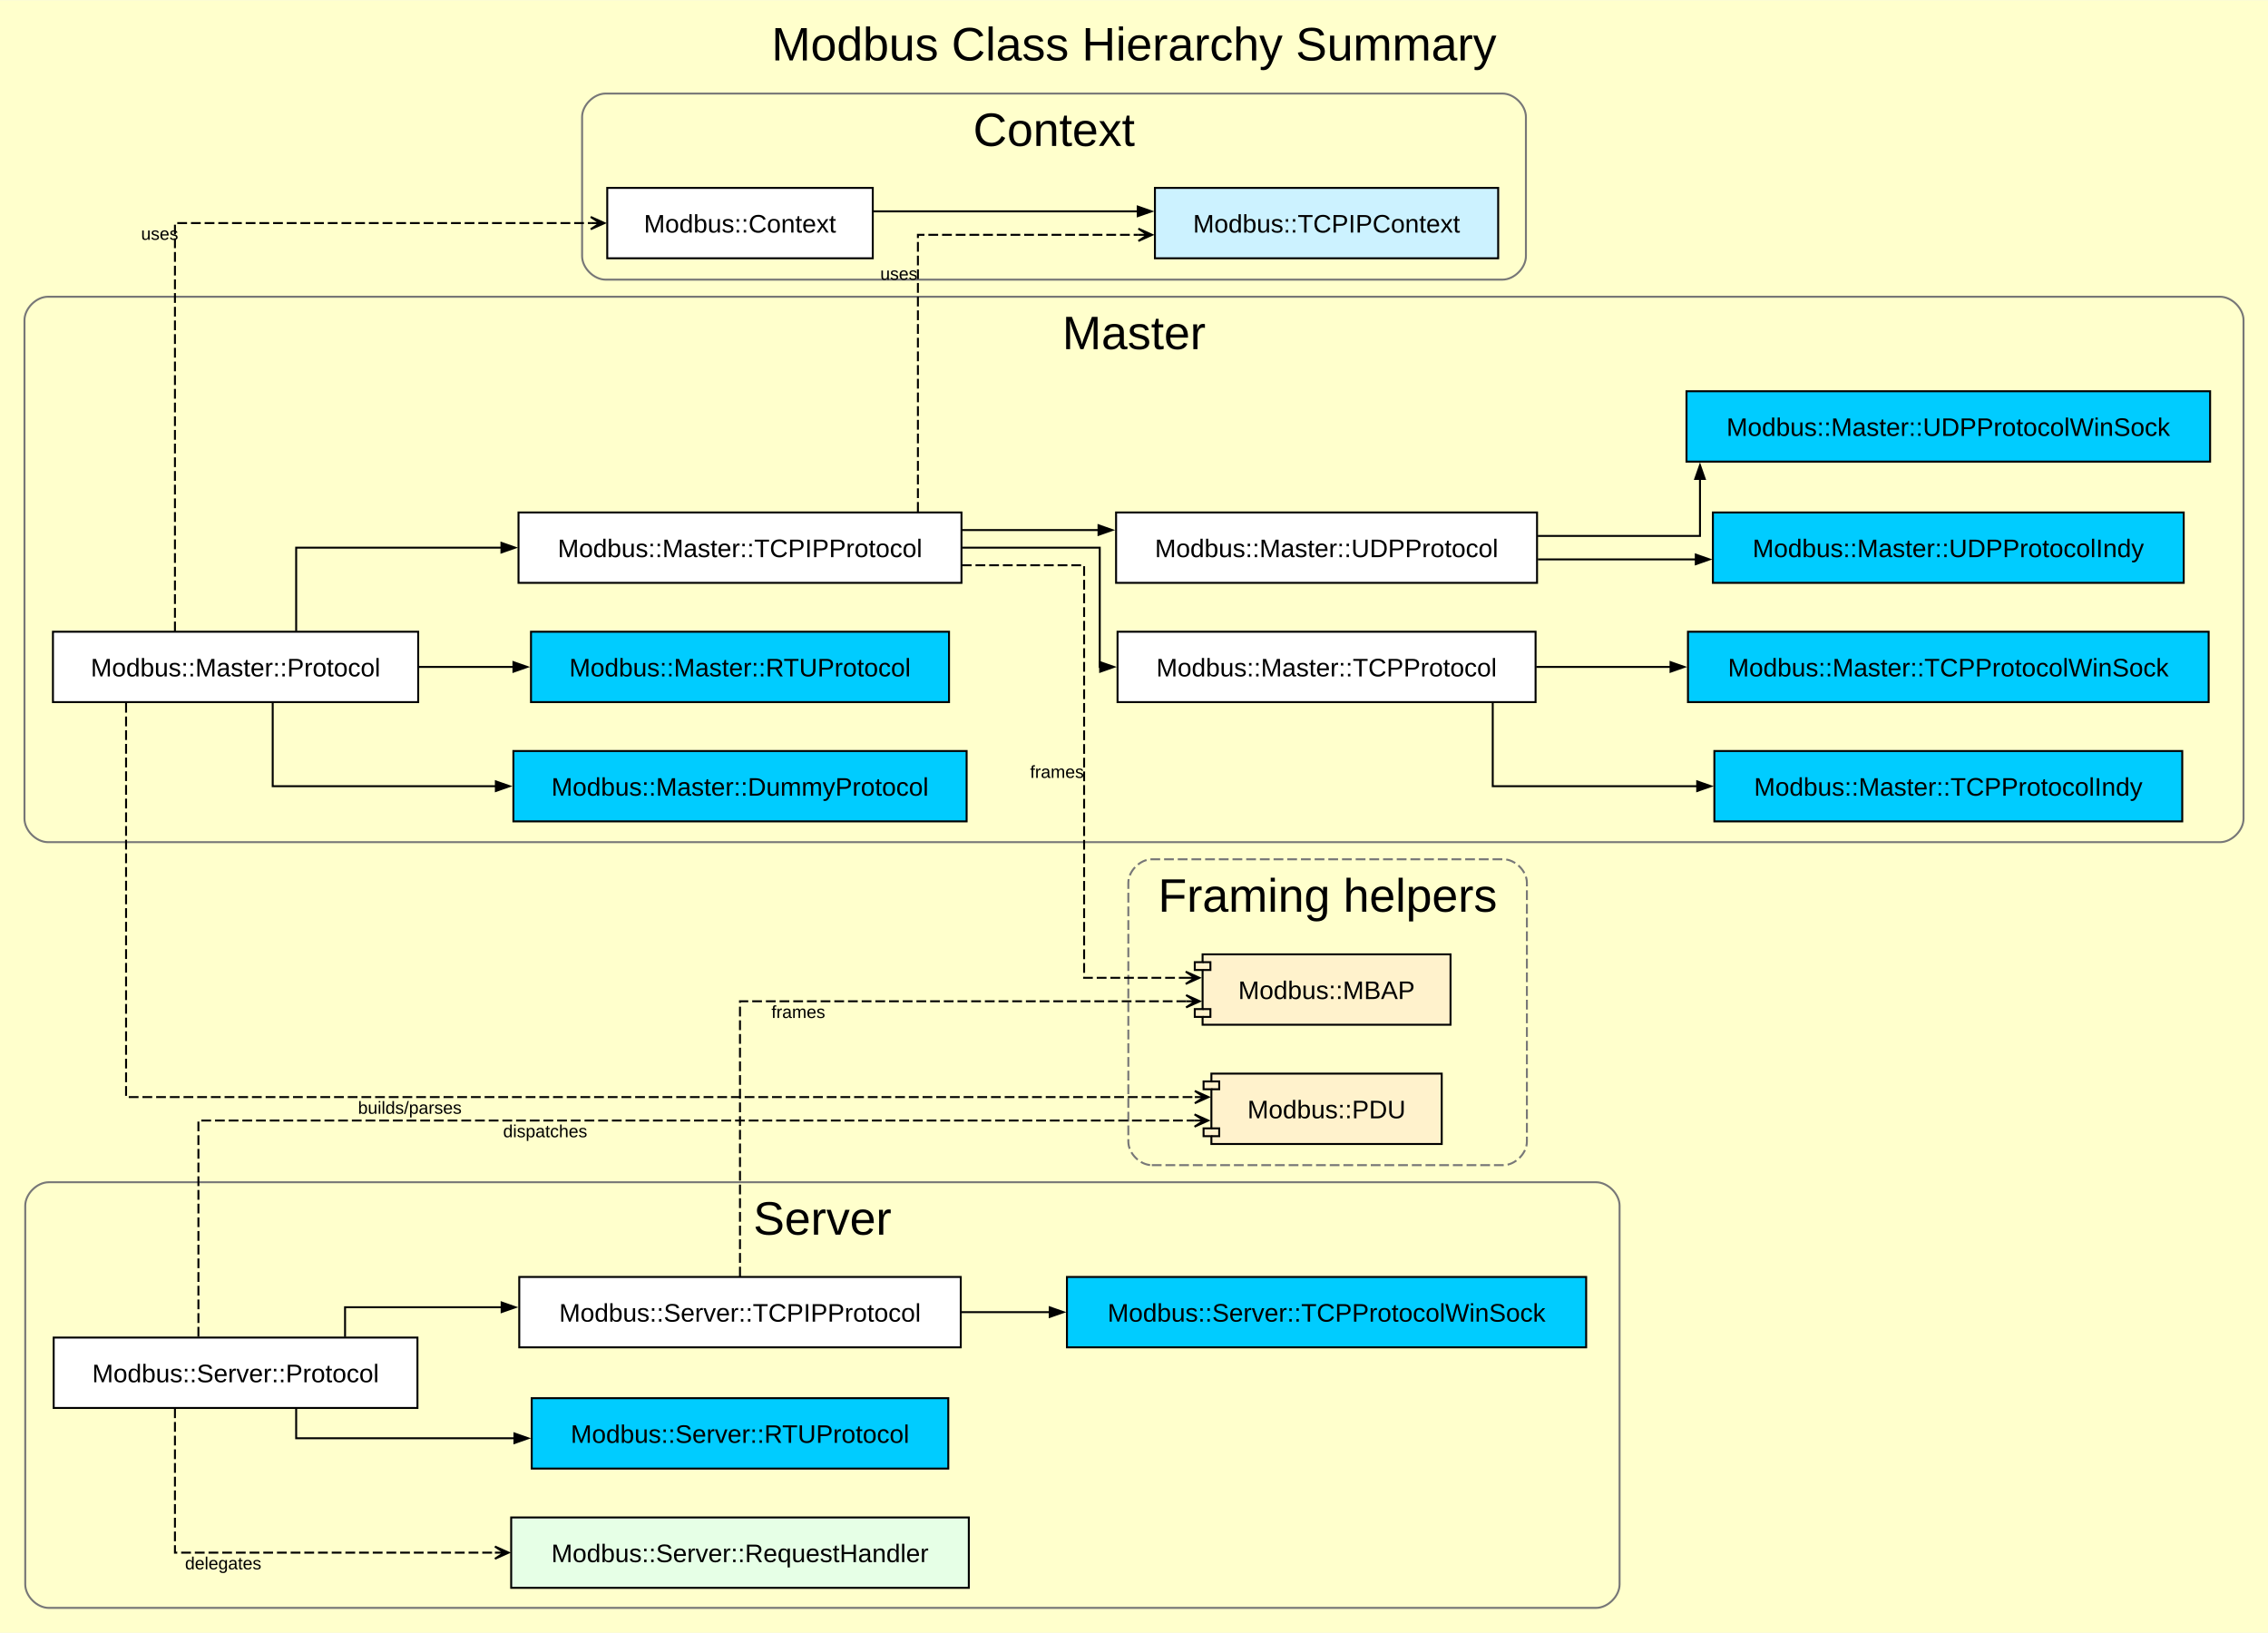
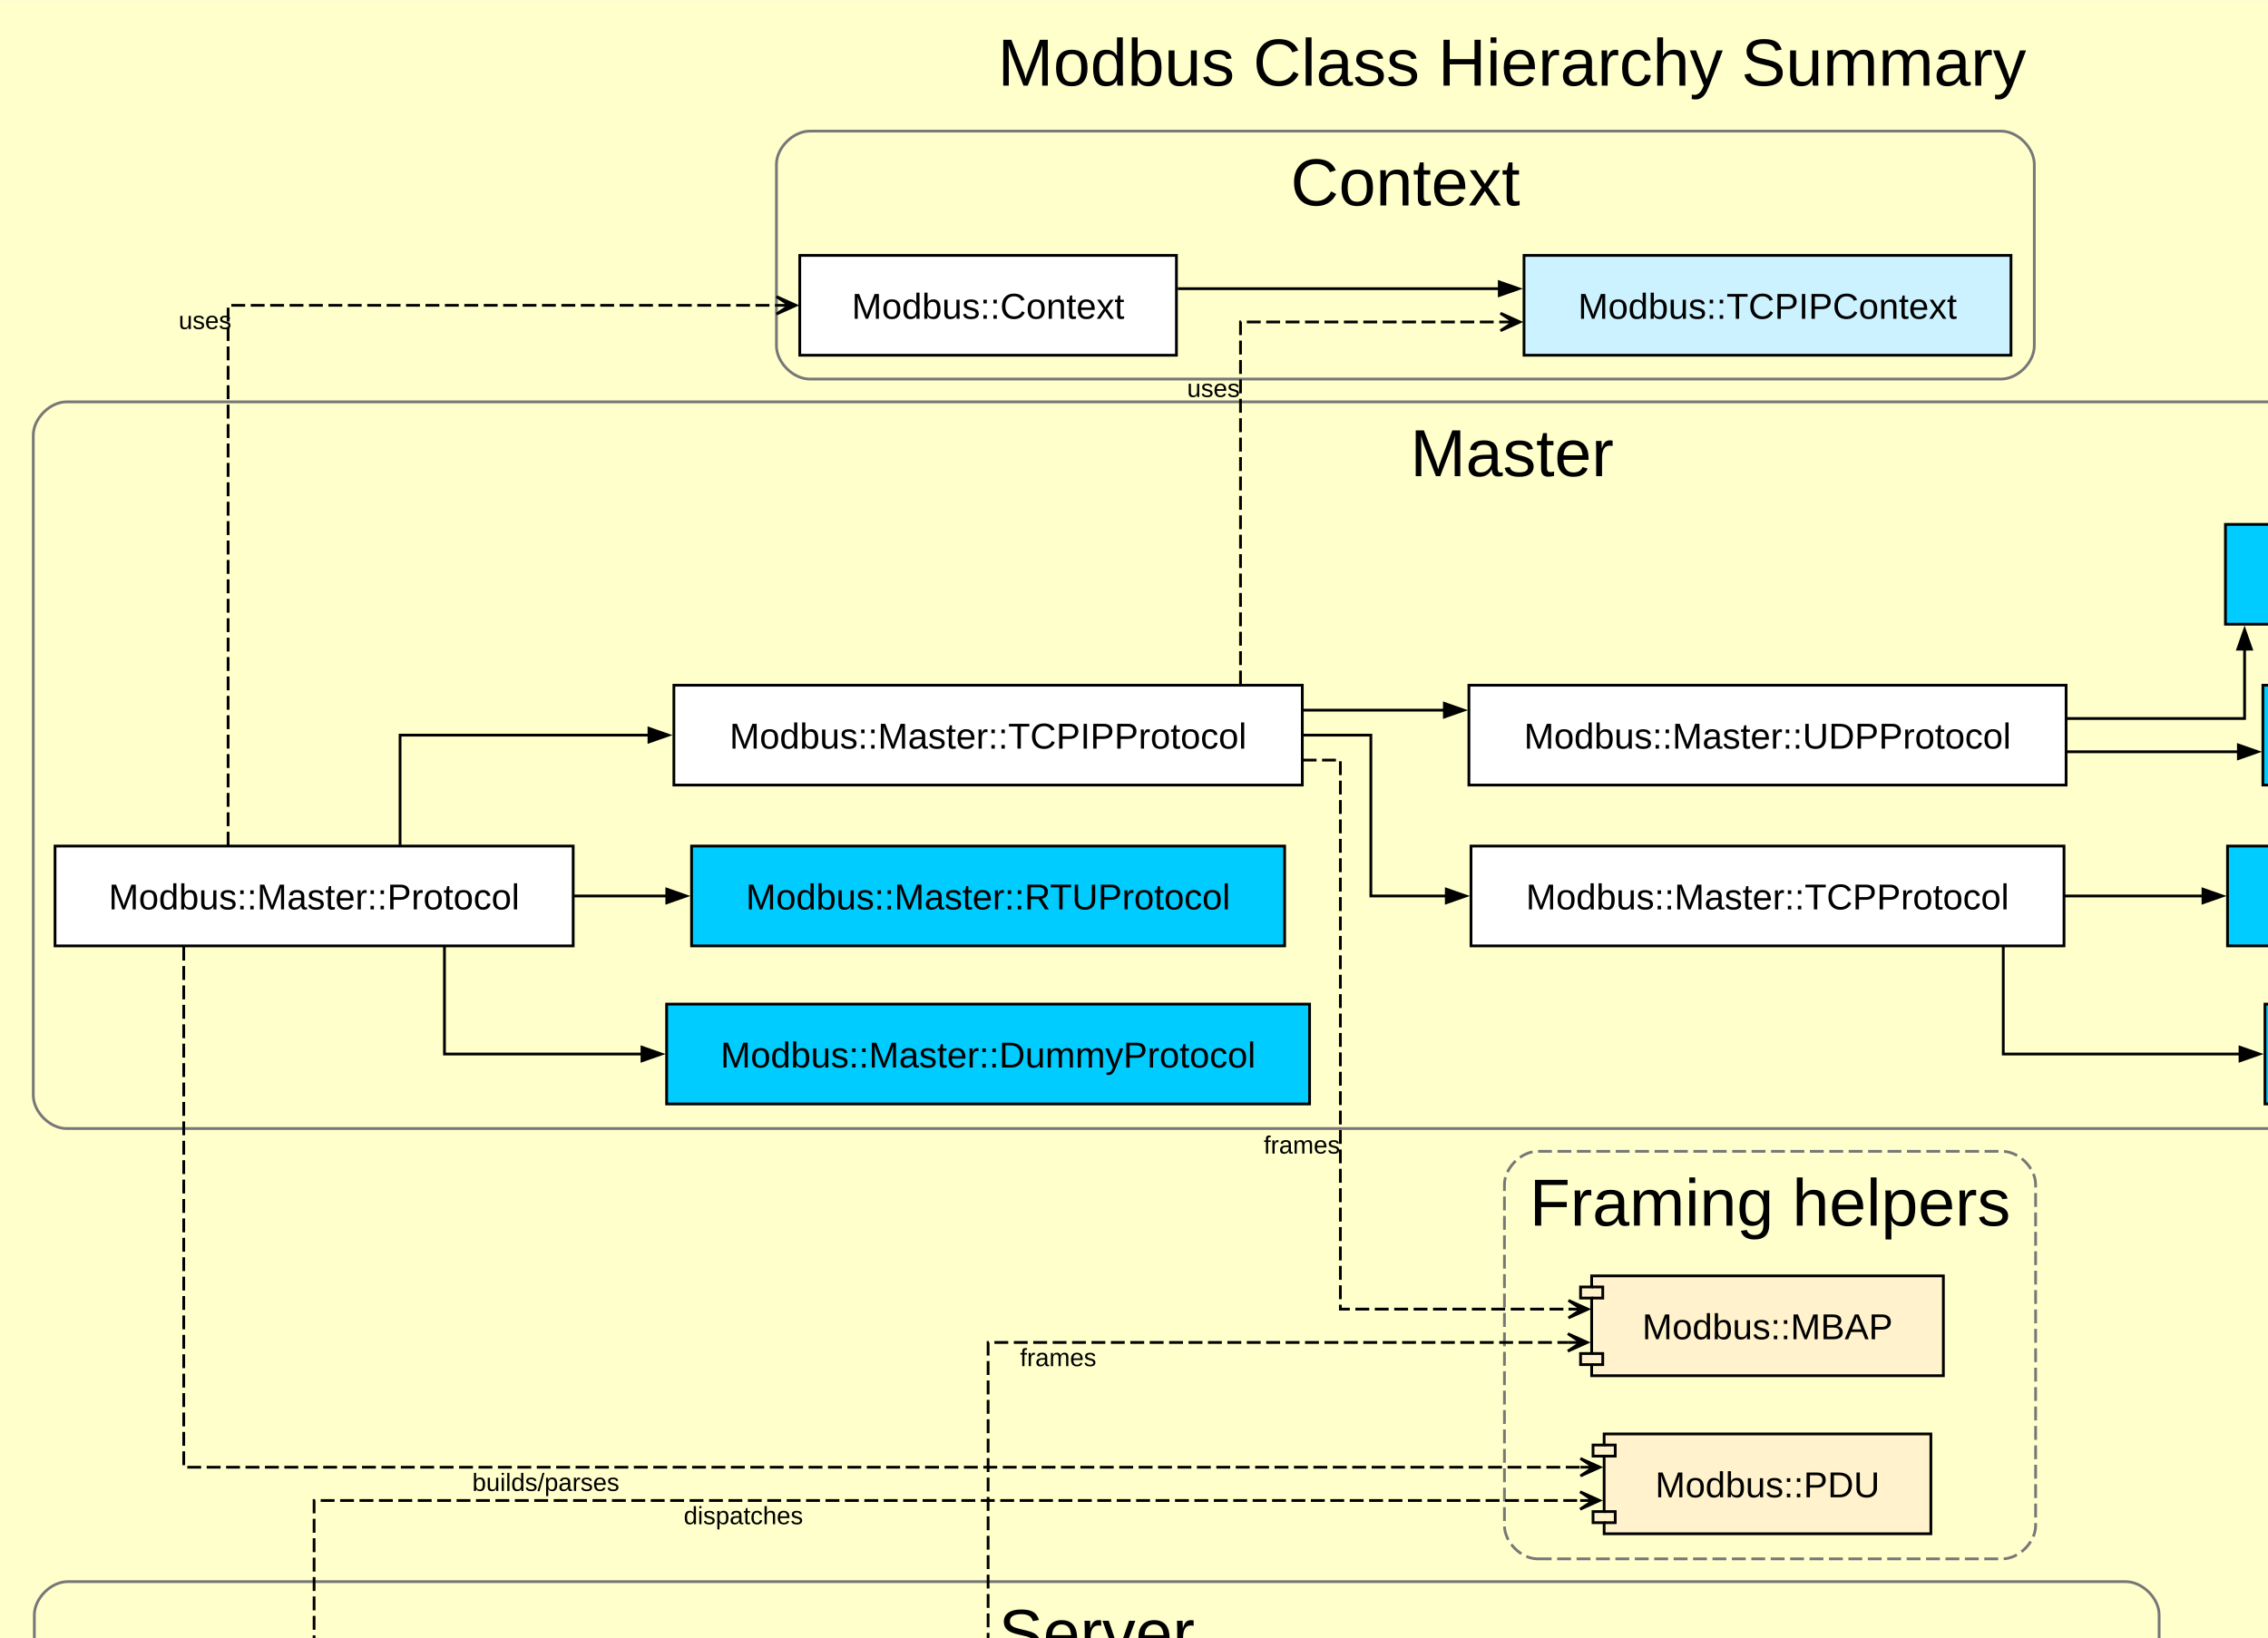
- <svg xmlns="http://www.w3.org/2000/svg" width="1100pt" height="792pt" viewBox="0.00 0.00 1100.26 792.00">
-   <g id="graph0" class="graph" transform="scale(0.948503 0.948503) rotate(0) translate(4 831)">
-     <polygon fill="#ffffcc" stroke="none" points="-4,4 -4,-831 1156,-831 1156,4 -4,4" />
-     <text text-anchor="middle" x="576" y="-800.2" font-family="Arial" font-size="24.00">Modbus Class Hierarchy Summary</text>
+ <svg xmlns="http://www.w3.org/2000/svg" width="975pt" height="704pt" viewBox="0.00 0.00 731.41 528.00">
+   <g id="graph0" class="graph" transform="scale(0.894491 0.894491) rotate(0) translate(4 783.04)">
+     <polygon fill="#ffffcc" stroke="none" points="-4,4 -4,-783.04 1086.24,-783.04 1086.24,4 -4,4" />
+     <text text-anchor="middle" x="541.12" y="-752.24" font-family="Arial" font-size="24.00">Modbus Class Hierarchy Summary</text>
    <g id="clust1" class="cluster">
-       <path fill="#ffffcc" stroke="#777777" d="M305.72,-688.08C305.72,-688.08 764.45,-688.08 764.45,-688.08 770.45,-688.08 776.45,-694.08 776.45,-700.08 776.45,-700.08 776.45,-771.25 776.45,-771.25 776.45,-777.25 770.45,-783.25 764.45,-783.25 764.45,-783.25 305.72,-783.25 305.72,-783.25 299.72,-783.25 293.72,-777.25 293.72,-771.25 293.72,-771.25 293.72,-700.08 293.72,-700.08 293.72,-694.08 299.72,-688.08 305.72,-688.08" />
-       <text text-anchor="middle" x="535.08" y="-756.45" font-family="Arial" font-size="24.00">Context</text>
+       <path fill="#ffffcc" stroke="#777777" d="M287.93,-646.41C287.93,-646.41 717.43,-646.41 717.43,-646.41 723.43,-646.41 729.43,-652.41 729.43,-658.41 729.43,-658.41 729.43,-723.82 729.43,-723.82 729.43,-729.82 723.43,-735.82 717.43,-735.82 717.43,-735.82 287.93,-735.82 287.93,-735.82 281.93,-735.82 275.93,-729.82 275.93,-723.82 275.93,-723.82 275.93,-658.41 275.93,-658.41 275.93,-652.41 281.93,-646.41 287.93,-646.41" />
+       <text text-anchor="middle" x="502.68" y="-709.02" font-family="Arial" font-size="24.00">Context</text>
    </g>
    <g id="clust2" class="cluster">
-       <path fill="#ffffcc" stroke="#777777" d="M20.52,-400.38C20.52,-400.38 1131.48,-400.38 1131.48,-400.38 1137.48,-400.38 1143.48,-406.38 1143.48,-412.38 1143.48,-412.38 1143.48,-667.33 1143.48,-667.33 1143.48,-673.33 1137.48,-679.33 1131.48,-679.33 1131.48,-679.33 20.52,-679.33 20.52,-679.33 14.52,-679.33 8.52,-673.33 8.52,-667.33 8.52,-667.33 8.52,-412.38 8.52,-412.38 8.52,-406.38 14.52,-400.38 20.52,-400.38" />
-       <text text-anchor="middle" x="576" y="-652.53" font-family="Arial" font-size="24.00">Master</text>
+       <path fill="#ffffcc" stroke="#777777" d="M20,-376.13C20,-376.13 1062.24,-376.13 1062.24,-376.13 1068.24,-376.13 1074.24,-382.13 1074.24,-388.13 1074.24,-388.13 1074.24,-626.19 1074.24,-626.19 1074.24,-632.19 1068.24,-638.19 1062.24,-638.19 1062.24,-638.19 20,-638.19 20,-638.19 14,-638.19 8,-632.19 8,-626.19 8,-626.19 8,-388.13 8,-388.13 8,-382.13 14,-376.13 20,-376.13" />
+       <text text-anchor="middle" x="541.12" y="-611.39" font-family="Arial" font-size="24.00">Master</text>
    </g>
    <g id="clust3" class="cluster">
-       <path fill="#ffffcc" stroke="#777777" d="M20.91,-8.75C20.91,-8.75 812.35,-8.75 812.35,-8.75 818.35,-8.75 824.35,-14.75 824.35,-20.75 824.35,-20.75 824.35,-214.44 824.35,-214.44 824.35,-220.44 818.35,-226.44 812.35,-226.44 812.35,-226.44 20.91,-226.44 20.91,-226.44 14.91,-226.44 8.91,-220.44 8.91,-214.44 8.91,-214.44 8.91,-20.75 8.91,-20.75 8.91,-14.75 14.91,-8.75 20.91,-8.75" />
-       <text text-anchor="middle" x="416.63" y="-199.64" font-family="Arial" font-size="24.00">Server</text>
+       <path fill="#ffffcc" stroke="#777777" d="M20.38,-8.22C20.38,-8.22 762.43,-8.22 762.43,-8.22 768.43,-8.22 774.43,-14.22 774.43,-20.22 774.43,-20.22 774.43,-200.73 774.43,-200.73 774.43,-206.73 768.43,-212.73 762.43,-212.73 762.43,-212.73 20.38,-212.73 20.38,-212.73 14.38,-212.73 8.38,-206.73 8.38,-200.73 8.38,-200.73 8.38,-20.22 8.38,-20.22 8.38,-14.22 14.38,-8.22 20.38,-8.22" />
+       <text text-anchor="middle" x="391.4" y="-185.93" font-family="Arial" font-size="24.00">Server</text>
    </g>
    <g id="clust4" class="cluster">
-       <path fill="#ffffcc" stroke="#777777" stroke-dasharray="5,2" d="M585.1,-235.19C585.1,-235.19 764.95,-235.19 764.95,-235.19 770.95,-235.19 776.95,-241.19 776.95,-247.19 776.95,-247.19 776.95,-379.62 776.95,-379.62 776.95,-385.62 770.95,-391.62 764.95,-391.62 764.95,-391.62 585.1,-391.62 585.1,-391.62 579.1,-391.62 573.1,-385.62 573.1,-379.62 573.1,-379.62 573.1,-247.19 573.1,-247.19 573.1,-241.19 579.1,-235.19 585.1,-235.19" />
-       <text text-anchor="middle" x="675.03" y="-364.82" font-family="Arial" font-size="24.00">Framing helpers</text>
+       <path fill="#ffffcc" stroke="#777777" stroke-dasharray="5,2" d="M550.4,-220.95C550.4,-220.95 717.9,-220.95 717.9,-220.95 723.9,-220.95 729.9,-226.95 729.9,-232.95 729.9,-232.95 729.9,-355.91 729.9,-355.91 729.9,-361.91 723.9,-367.91 717.9,-367.91 717.9,-367.91 550.4,-367.91 550.4,-367.91 544.4,-367.91 538.4,-361.91 538.4,-355.91 538.4,-355.91 538.4,-232.95 538.4,-232.95 538.4,-226.95 544.4,-220.95 550.4,-220.95" />
+       <text text-anchor="middle" x="634.15" y="-341.11" font-family="Arial" font-size="24.00">Framing helpers</text>
    </g>
    <g id="node1" class="node">
-       <polygon fill="#ffffff" stroke="#000000" points="442.39,-735 306.58,-735 306.58,-699 442.39,-699 442.39,-735" />
-       <text text-anchor="middle" x="374.48" y="-712.15" font-family="Arial" font-size="13.00">Modbus::Context</text>
+       <polygon fill="#ffffff" stroke="#000000" points="420.14,-691 284.34,-691 284.34,-655 420.14,-655 420.14,-691" />
+       <text text-anchor="middle" x="352.24" y="-668.15" font-family="Arial" font-size="13.00">Modbus::Context</text>
    </g>
    <g id="node2" class="node">
-       <polygon fill="#ccf2ff" stroke="#000000" points="762.26,-735 586.7,-735 586.7,-699 762.26,-699 762.26,-735" />
-       <text text-anchor="middle" x="674.48" y="-712.15" font-family="Arial" font-size="13.00">Modbus::TCPIPContext</text>
+       <polygon fill="#ccf2ff" stroke="#000000" points="721.02,-691 545.46,-691 545.46,-655 721.02,-655 721.02,-691" />
+       <text text-anchor="middle" x="633.24" y="-668.15" font-family="Arial" font-size="13.00">Modbus::TCPIPContext</text>
    </g>
    <g id="edge1" class="edge">
-       <path fill="none" stroke="#000000" d="M442.56,-723C442.56,-723 577.93,-723 577.93,-723" />
-       <polygon fill="#000000" stroke="#000000" points="577.93,-725.45 584.93,-723 577.93,-720.55 577.93,-725.45" />
+       <path fill="none" stroke="#000000" d="M420.62,-679C420.62,-679 536.54,-679 536.54,-679" />
+       <polygon fill="#000000" stroke="#000000" points="536.54,-681.45 543.54,-679 536.54,-676.55 536.54,-681.45" />
    </g>
    <g id="node3" class="node">
-       <polygon fill="#ffffff" stroke="#000000" points="209.89,-508 23.08,-508 23.08,-472 209.89,-472 209.89,-508" />
-       <text text-anchor="middle" x="116.48" y="-485.15" font-family="Arial" font-size="13.00">Modbus::Master::Protocol</text>
+       <polygon fill="#ffffff" stroke="#000000" points="202.65,-478 15.84,-478 15.84,-442 202.65,-442 202.65,-478" />
+       <text text-anchor="middle" x="109.24" y="-455.15" font-family="Arial" font-size="13.00">Modbus::Master::Protocol</text>
    </g>
    <g id="edge14" class="edge">
-       <path fill="none" stroke="#000000" stroke-dasharray="5,2" d="M85.48,-508.19C85.48,-562.06 85.48,-717 85.48,-717 85.48,-717 298.14,-717 298.14,-717" />
-       <polygon fill="#000000" stroke="#000000" points="305.14,-717 298.14,-720.15 302.86,-717 298.14,-717 298.14,-717 298.14,-717 302.86,-717 298.14,-713.85 305.14,-717" />
-       <text text-anchor="middle" x="77.66" y="-708.45" font-family="Arial" font-size="9.00">uses</text>
+       <path fill="none" stroke="#000000" stroke-dasharray="5,2" d="M78.24,-478.16C78.24,-529.67 78.24,-673 78.24,-673 78.24,-673 275.94,-673 275.94,-673" />
+       <polygon fill="#000000" stroke="#000000" points="282.94,-673 275.94,-676.15 280.66,-673 275.94,-673 275.94,-673 275.94,-673 280.66,-673 275.94,-669.85 282.94,-673" />
+       <text text-anchor="middle" x="69.92" y="-664.45" font-family="Arial" font-size="9.00">uses</text>
    </g>
    <g id="node4" class="node">
-       <polygon fill="#00ccff" stroke="#000000" points="490.39,-447 258.58,-447 258.58,-411 490.39,-411 490.39,-447" />
-       <text text-anchor="middle" x="374.48" y="-424.15" font-family="Arial" font-size="13.00">Modbus::Master::DummyProtocol</text>
+       <polygon fill="#00ccff" stroke="#000000" points="468.14,-421 236.34,-421 236.34,-385 468.14,-385 468.14,-421" />
+       <text text-anchor="middle" x="352.24" y="-398.15" font-family="Arial" font-size="13.00">Modbus::Master::DummyProtocol</text>
    </g>
    <g id="edge2" class="edge">
-       <path fill="none" stroke="#000000" d="M135.48,-471.7C135.48,-453.73 135.48,-429 135.48,-429 135.48,-429 249.62,-429 249.62,-429" />
-       <polygon fill="#000000" stroke="#000000" points="249.62,-431.45 256.62,-429 249.62,-426.55 249.62,-431.45" />
+       <path fill="none" stroke="#000000" d="M156.24,-441.65C156.24,-424.99 156.24,-403 156.24,-403 156.24,-403 227.45,-403 227.45,-403" />
+       <polygon fill="#000000" stroke="#000000" points="227.45,-405.45 234.45,-403 227.45,-400.55 227.45,-405.45" />
    </g>
    <g id="node5" class="node">
-       <polygon fill="#00ccff" stroke="#000000" points="481.39,-508 267.58,-508 267.58,-472 481.39,-472 481.39,-508" />
-       <text text-anchor="middle" x="374.48" y="-485.15" font-family="Arial" font-size="13.00">Modbus::Master::RTUProtocol</text>
+       <polygon fill="#00ccff" stroke="#000000" points="459.15,-478 245.33,-478 245.33,-442 459.15,-442 459.15,-478" />
+       <text text-anchor="middle" x="352.24" y="-455.15" font-family="Arial" font-size="13.00">Modbus::Master::RTUProtocol</text>
    </g>
    <g id="edge3" class="edge">
-       <path fill="none" stroke="#000000" d="M210.36,-490C210.36,-490 258.61,-490 258.61,-490" />
-       <polygon fill="#000000" stroke="#000000" points="258.61,-492.45 265.61,-490 258.61,-487.55 258.61,-492.45" />
+       <path fill="none" stroke="#000000" d="M202.84,-460C202.84,-460 236.4,-460 236.4,-460" />
+       <polygon fill="#000000" stroke="#000000" points="236.4,-462.45 243.4,-460 236.4,-457.55 236.4,-462.45" />
    </g>
    <g id="node6" class="node">
-       <polygon fill="#ffffff" stroke="#000000" points="487.76,-569 261.2,-569 261.2,-533 487.76,-533 487.76,-569" />
-       <text text-anchor="middle" x="374.48" y="-546.15" font-family="Arial" font-size="13.00">Modbus::Master::TCPIPProtocol</text>
+       <polygon fill="#ffffff" stroke="#000000" points="465.52,-536 238.96,-536 238.96,-500 465.52,-500 465.52,-536" />
+       <text text-anchor="middle" x="352.24" y="-513.15" font-family="Arial" font-size="13.00">Modbus::Master::TCPIPProtocol</text>
    </g>
    <g id="edge4" class="edge">
-       <path fill="none" stroke="#000000" d="M147.48,-508.3C147.48,-526.27 147.48,-551 147.48,-551 147.48,-551 252.47,-551 252.47,-551" />
-       <polygon fill="#000000" stroke="#000000" points="252.47,-553.45 259.47,-551 252.47,-548.55 252.47,-553.45" />
+       <path fill="none" stroke="#000000" d="M140.24,-478.35C140.24,-495.34 140.24,-518 140.24,-518 140.24,-518 229.97,-518 229.97,-518" />
+       <polygon fill="#000000" stroke="#000000" points="229.97,-520.45 236.97,-518 229.97,-515.55 229.97,-520.45" />
    </g>
    <g id="node18" class="node">
-       <polygon fill="#fff2cc" stroke="#000000" points="733.39,-282 615.58,-282 615.58,-278 611.58,-278 611.58,-274 615.58,-274 615.58,-254 611.58,-254 611.58,-250 615.58,-250 615.58,-246 733.39,-246 733.39,-282" />
-       <polyline fill="none" stroke="#000000" points="615.58,-278 619.58,-278 619.58,-274 615.58,-274" />
-       <polyline fill="none" stroke="#000000" points="615.58,-254 619.58,-254 619.58,-250 615.58,-250" />
-       <text text-anchor="middle" x="674.48" y="-259.15" font-family="Arial" font-size="13.00">Modbus::PDU</text>
+       <polygon fill="#fff2cc" stroke="#000000" points="692.14,-266 574.34,-266 574.34,-262 570.34,-262 570.34,-258 574.34,-258 574.34,-238 570.34,-238 570.34,-234 574.34,-234 574.34,-230 692.14,-230 692.14,-266" />
+       <polyline fill="none" stroke="#000000" points="574.34,-262 578.34,-262 578.34,-258 574.34,-258" />
+       <polyline fill="none" stroke="#000000" points="574.34,-238 578.34,-238 578.34,-234 574.34,-234" />
+       <text text-anchor="middle" x="633.24" y="-243.15" font-family="Arial" font-size="13.00">Modbus::PDU</text>
    </g>
    <g id="edge17" class="edge">
-       <path fill="none" stroke="#000000" stroke-dasharray="5,2" d="M60.48,-471.62C60.48,-418.75 60.48,-270 60.48,-270 60.48,-270 607.11,-270 607.11,-270" />
-       <polygon fill="#000000" stroke="#000000" points="614.11,-270 607.11,-273.15 611.83,-270 607.11,-270 607.11,-270 607.11,-270 611.83,-270 607.11,-266.85 614.11,-270" />
-       <text text-anchor="middle" x="205.61" y="-261.45" font-family="Arial" font-size="9.00">builds/parses</text>
+       <path fill="none" stroke="#000000" stroke-dasharray="5,2" d="M62.24,-441.72C62.24,-391.3 62.24,-254 62.24,-254 62.24,-254 565.8,-254 565.8,-254" />
+       <polygon fill="#000000" stroke="#000000" points="572.8,-254 565.8,-257.15 570.52,-254 565.8,-254 565.8,-254 565.8,-254 570.52,-254 565.8,-250.85 572.8,-254" />
+       <text text-anchor="middle" x="192.78" y="-245.45" font-family="Arial" font-size="9.00">builds/parses</text>
    </g>
    <g id="edge15" class="edge">
-       <path fill="none" stroke="#000000" stroke-dasharray="5,2" d="M465.48,-569.35C465.48,-611.38 465.48,-711 465.48,-711 465.48,-711 578.24,-711 578.24,-711" />
-       <polygon fill="#000000" stroke="#000000" points="585.24,-711 578.24,-714.15 582.96,-711 578.24,-711 578.24,-711 578.24,-711 582.96,-711 578.24,-707.85 585.24,-711" />
-       <text text-anchor="middle" x="455.73" y="-688" font-family="Arial" font-size="9.00">uses</text>
+       <path fill="none" stroke="#000000" stroke-dasharray="5,2" d="M443.24,-536.27C443.24,-576.06 443.24,-667 443.24,-667 443.24,-667 536.97,-667 536.97,-667" />
+       <polygon fill="#000000" stroke="#000000" points="543.97,-667 536.97,-670.15 541.69,-667 536.97,-667 536.97,-667 536.97,-667 541.69,-667 536.97,-663.85 543.97,-667" />
+       <text text-anchor="middle" x="433.49" y="-639.95" font-family="Arial" font-size="9.00">uses</text>
    </g>
    <g id="node7" class="node">
-       <polygon fill="#ffffff" stroke="#000000" points="781.39,-508 567.58,-508 567.58,-472 781.39,-472 781.39,-508" />
-       <text text-anchor="middle" x="674.48" y="-485.15" font-family="Arial" font-size="13.00">Modbus::Master::TCPProtocol</text>
+       <polygon fill="#ffffff" stroke="#000000" points="740.14,-478 526.34,-478 526.34,-442 740.14,-442 740.14,-478" />
+       <text text-anchor="middle" x="633.24" y="-455.15" font-family="Arial" font-size="13.00">Modbus::Master::TCPProtocol</text>
    </g>
    <g id="edge5" class="edge">
-       <path fill="none" stroke="#000000" d="M488.13,-551C525.89,-551 558.48,-551 558.48,-551 558.48,-551 558.48,-490 558.48,-490 558.48,-490 559.36,-490 559.36,-490" />
-       <polygon fill="#000000" stroke="#000000" points="558.69,-492.45 565.69,-490 558.69,-487.55 558.69,-492.45" />
+       <path fill="none" stroke="#000000" d="M465.89,-518C480.36,-518 490.24,-518 490.24,-518 490.24,-518 490.24,-460 490.24,-460 490.24,-460 517.44,-460 517.44,-460" />
+       <polygon fill="#000000" stroke="#000000" points="517.44,-462.45 524.44,-460 517.44,-457.55 517.44,-462.45" />
    </g>
    <g id="node8" class="node">
-       <polygon fill="#ffffff" stroke="#000000" points="782.14,-569 566.83,-569 566.83,-533 782.14,-533 782.14,-569" />
-       <text text-anchor="middle" x="674.48" y="-546.15" font-family="Arial" font-size="13.00">Modbus::Master::UDPProtocol</text>
+       <polygon fill="#ffffff" stroke="#000000" points="740.89,-536 525.59,-536 525.59,-500 740.89,-500 740.89,-536" />
+       <text text-anchor="middle" x="633.24" y="-513.15" font-family="Arial" font-size="13.00">Modbus::Master::UDPProtocol</text>
    </g>
    <g id="edge6" class="edge">
-       <path fill="none" stroke="#000000" d="M487.9,-560C487.9,-560 557.85,-560 557.85,-560" />
-       <polygon fill="#000000" stroke="#000000" points="557.85,-562.45 564.85,-560 557.85,-557.55 557.85,-562.45" />
+       <path fill="none" stroke="#000000" d="M465.72,-527C465.72,-527 516.74,-527 516.74,-527" />
+       <polygon fill="#000000" stroke="#000000" points="516.74,-529.45 523.74,-527 516.74,-524.55 516.74,-529.45" />
    </g>
    <g id="node19" class="node">
-       <polygon fill="#fff2cc" stroke="#000000" points="737.89,-343 611.08,-343 611.08,-339 607.08,-339 607.08,-335 611.08,-335 611.08,-315 607.08,-315 607.08,-311 611.08,-311 611.08,-307 737.89,-307 737.89,-343" />
-       <polyline fill="none" stroke="#000000" points="611.08,-339 615.08,-339 615.08,-335 611.08,-335" />
-       <polyline fill="none" stroke="#000000" points="611.08,-315 615.08,-315 615.08,-311 611.08,-311" />
-       <text text-anchor="middle" x="674.48" y="-320.15" font-family="Arial" font-size="13.00">Modbus::MBAP</text>
+       <polygon fill="#fff2cc" stroke="#000000" points="696.64,-323 569.84,-323 569.84,-319 565.84,-319 565.84,-315 569.84,-315 569.84,-295 565.84,-295 565.84,-291 569.84,-291 569.84,-287 696.64,-287 696.64,-323" />
+       <polyline fill="none" stroke="#000000" points="569.84,-319 573.84,-319 573.84,-315 569.84,-315" />
+       <polyline fill="none" stroke="#000000" points="569.84,-295 573.84,-295 573.84,-291 569.84,-291" />
+       <text text-anchor="middle" x="633.24" y="-300.15" font-family="Arial" font-size="13.00">Modbus::MBAP</text>
    </g>
    <g id="edge19" class="edge">
-       <path fill="none" stroke="#000000" stroke-dasharray="5,2" d="M487.94,-542C521.99,-542 550.48,-542 550.48,-542 550.48,-542 550.48,-331 550.48,-331 550.48,-331 602.45,-331 602.45,-331" />
-       <polygon fill="#000000" stroke="#000000" points="609.45,-331 602.45,-334.15 607.17,-331 602.45,-331 602.45,-331 602.45,-331 607.17,-331 602.45,-327.85 609.45,-331" />
-       <text text-anchor="middle" x="536.61" y="-433.24" font-family="Arial" font-size="9.00">frames</text>
+       <path fill="none" stroke="#000000" stroke-dasharray="5,2" d="M465.65,-509C474,-509 479.24,-509 479.24,-509 479.24,-509 479.24,-311 479.24,-311 479.24,-311 561.49,-311 561.49,-311" />
+       <polygon fill="#000000" stroke="#000000" points="568.49,-311 561.49,-314.15 566.21,-311 561.49,-311 561.49,-311 561.49,-311 566.21,-311 561.49,-307.85 568.49,-311" />
+       <text text-anchor="middle" x="465.37" y="-367.12" font-family="Arial" font-size="9.00">frames</text>
    </g>
    <g id="node9" class="node">
-       <polygon fill="#00ccff" stroke="#000000" points="1112.14,-447 872.83,-447 872.83,-411 1112.14,-411 1112.14,-447" />
-       <text text-anchor="middle" x="992.48" y="-424.15" font-family="Arial" font-size="13.00">Modbus::Master::TCPProtocolIndy</text>
+       <polygon fill="#00ccff" stroke="#000000" points="1051.89,-421 812.59,-421 812.59,-385 1051.89,-385 1051.89,-421" />
+       <text text-anchor="middle" x="932.24" y="-398.15" font-family="Arial" font-size="13.00">Modbus::Master::TCPProtocolIndy</text>
    </g>
    <g id="edge7" class="edge">
-       <path fill="none" stroke="#000000" d="M759.48,-471.7C759.48,-453.73 759.48,-429 759.48,-429 759.48,-429 864.06,-429 864.06,-429" />
-       <polygon fill="#000000" stroke="#000000" points="864.06,-431.45 871.06,-429 864.06,-426.55 864.06,-431.45" />
+       <path fill="none" stroke="#000000" d="M718.24,-441.65C718.24,-424.99 718.24,-403 718.24,-403 718.24,-403 803.59,-403 803.59,-403" />
+       <polygon fill="#000000" stroke="#000000" points="803.59,-405.45 810.59,-403 803.59,-400.55 803.59,-405.45" />
    </g>
    <g id="node10" class="node">
-       <polygon fill="#00ccff" stroke="#000000" points="1125.64,-508 859.33,-508 859.33,-472 1125.64,-472 1125.64,-508" />
-       <text text-anchor="middle" x="992.48" y="-485.15" font-family="Arial" font-size="13.00">Modbus::Master::TCPProtocolWinSock</text>
+       <polygon fill="#00ccff" stroke="#000000" points="1065.39,-478 799.09,-478 799.09,-442 1065.39,-442 1065.39,-478" />
+       <text text-anchor="middle" x="932.24" y="-455.15" font-family="Arial" font-size="13.00">Modbus::Master::TCPProtocolWinSock</text>
    </g>
    <g id="edge8" class="edge">
-       <path fill="none" stroke="#000000" d="M781.7,-490C781.7,-490 850.42,-490 850.42,-490" />
-       <polygon fill="#000000" stroke="#000000" points="850.42,-492.45 857.42,-490 850.42,-487.55 850.42,-492.45" />
+       <path fill="none" stroke="#000000" d="M740.34,-460C740.34,-460 790.24,-460 790.24,-460" />
+       <polygon fill="#000000" stroke="#000000" points="790.24,-462.45 797.24,-460 790.24,-457.55 790.24,-462.45" />
    </g>
    <g id="node11" class="node">
-       <polygon fill="#00ccff" stroke="#000000" points="1112.89,-569 872.08,-569 872.08,-533 1112.89,-533 1112.89,-569" />
-       <text text-anchor="middle" x="992.48" y="-546.15" font-family="Arial" font-size="13.00">Modbus::Master::UDPProtocolIndy</text>
+       <polygon fill="#00ccff" stroke="#000000" points="1052.64,-536 811.84,-536 811.84,-500 1052.64,-500 1052.64,-536" />
+       <text text-anchor="middle" x="932.24" y="-513.15" font-family="Arial" font-size="13.00">Modbus::Master::UDPProtocolIndy</text>
    </g>
    <g id="edge9" class="edge">
-       <path fill="none" stroke="#000000" d="M782.59,-545C782.59,-545 863.33,-545 863.33,-545" />
-       <polygon fill="#000000" stroke="#000000" points="863.33,-547.45 870.33,-545 863.33,-542.55 863.33,-547.45" />
+       <path fill="none" stroke="#000000" d="M741.19,-512C741.19,-512 803.01,-512 803.01,-512" />
+       <polygon fill="#000000" stroke="#000000" points="803.01,-514.45 810.01,-512 803.01,-509.55 803.01,-514.45" />
    </g>
    <g id="node12" class="node">
-       <polygon fill="#00ccff" stroke="#000000" points="1126.39,-631 858.58,-631 858.58,-595 1126.39,-595 1126.39,-631" />
-       <text text-anchor="middle" x="992.48" y="-608.15" font-family="Arial" font-size="13.00">Modbus::Master::UDPProtocolWinSock</text>
+       <polygon fill="#00ccff" stroke="#000000" points="1066.14,-594 798.34,-594 798.34,-558 1066.14,-558 1066.14,-594" />
+       <text text-anchor="middle" x="932.24" y="-571.15" font-family="Arial" font-size="13.00">Modbus::Master::UDPProtocolWinSock</text>
    </g>
    <g id="edge10" class="edge">
-       <path fill="none" stroke="#000000" d="M782.54,-557C825.76,-557 865.48,-557 865.48,-557 865.48,-557 865.48,-586.15 865.48,-586.15" />
-       <polygon fill="#000000" stroke="#000000" points="863.03,-586.15 865.48,-593.15 867.93,-586.15 863.03,-586.15" />
+       <path fill="none" stroke="#000000" d="M741.19,-524C775.75,-524 805.24,-524 805.24,-524 805.24,-524 805.24,-549.01 805.24,-549.01" />
+       <polygon fill="#000000" stroke="#000000" points="802.79,-549.01 805.24,-556.01 807.69,-549.01 802.79,-549.01" />
    </g>
    <g id="node13" class="node">
-       <polygon fill="#e6ffe6" stroke="#000000" points="491.51,-55 257.45,-55 257.45,-19 491.51,-19 491.51,-55" />
-       <text text-anchor="middle" x="374.48" y="-32.15" font-family="Arial" font-size="13.00">Modbus::Server::RequestHandler</text>
+       <polygon fill="#e6ffe6" stroke="#000000" points="469.27,-53 235.21,-53 235.21,-17 469.27,-17 469.27,-53" />
+       <text text-anchor="middle" x="352.24" y="-30.15" font-family="Arial" font-size="13.00">Modbus::Server::RequestHandler</text>
    </g>
    <g id="node14" class="node">
-       <polygon fill="#ffffff" stroke="#000000" points="209.51,-147 23.45,-147 23.45,-111 209.51,-111 209.51,-147" />
-       <text text-anchor="middle" x="116.48" y="-124.15" font-family="Arial" font-size="13.00">Modbus::Server::Protocol</text>
+       <polygon fill="#ffffff" stroke="#000000" points="202.27,-139 16.21,-139 16.21,-103 202.27,-103 202.27,-139" />
+       <text text-anchor="middle" x="109.24" y="-116.15" font-family="Arial" font-size="13.00">Modbus::Server::Protocol</text>
    </g>
    <g id="edge16" class="edge">
-       <path fill="none" stroke="#000000" stroke-dasharray="5,2" d="M85.48,-110.82C85.48,-84.01 85.48,-37 85.48,-37 85.48,-37 249.14,-37 249.14,-37" />
-       <polygon fill="#000000" stroke="#000000" points="256.14,-37 249.14,-40.15 253.85,-37 249.14,-37 249.14,-37 249.14,-37 253.85,-37 249.14,-33.85 256.14,-37" />
-       <text text-anchor="middle" x="110.15" y="-28.45" font-family="Arial" font-size="9.00">delegates</text>
+       <path fill="none" stroke="#000000" stroke-dasharray="5,2" d="M109.24,-102.76C109.24,-77.52 109.24,-35 109.24,-35 109.24,-35 226.79,-35 226.79,-35" />
+       <polygon fill="#000000" stroke="#000000" points="233.79,-35 226.79,-38.15 231.51,-35 226.79,-35 226.79,-35 226.79,-35 231.51,-35 226.79,-31.85 233.79,-35" />
+       <text text-anchor="middle" x="113.89" y="-26.45" font-family="Arial" font-size="9.00">delegates</text>
    </g>
    <g id="node15" class="node">
-       <polygon fill="#00ccff" stroke="#000000" points="481.01,-116 267.95,-116 267.95,-80 481.01,-80 481.01,-116" />
-       <text text-anchor="middle" x="374.48" y="-93.15" font-family="Arial" font-size="13.00">Modbus::Server::RTUProtocol</text>
+       <polygon fill="#00ccff" stroke="#000000" points="458.77,-110 245.71,-110 245.71,-74 458.77,-74 458.77,-110" />
+       <text text-anchor="middle" x="352.24" y="-87.15" font-family="Arial" font-size="13.00">Modbus::Server::RTUProtocol</text>
    </g>
    <g id="edge11" class="edge">
-       <path fill="none" stroke="#000000" d="M147.48,-110.68C147.48,-102.86 147.48,-95.5 147.48,-95.5 147.48,-95.5 259.12,-95.5 259.12,-95.5" />
-       <polygon fill="#000000" stroke="#000000" points="259.12,-97.95 266.12,-95.5 259.12,-93.05 259.12,-97.95" />
+       <path fill="none" stroke="#000000" d="M202.5,-106.5C202.5,-106.5 236.93,-106.5 236.93,-106.5" />
+       <polygon fill="#000000" stroke="#000000" points="236.93,-108.95 243.93,-106.5 236.93,-104.05 236.93,-108.95" />
    </g>
    <g id="node16" class="node">
-       <polygon fill="#ffffff" stroke="#000000" points="487.39,-178 261.58,-178 261.58,-142 487.39,-142 487.39,-178" />
-       <text text-anchor="middle" x="374.48" y="-155.15" font-family="Arial" font-size="13.00">Modbus::Server::TCPIPProtocol</text>
+       <polygon fill="#ffffff" stroke="#000000" points="465.14,-168 239.34,-168 239.34,-132 465.14,-132 465.14,-168" />
+       <text text-anchor="middle" x="352.24" y="-145.15" font-family="Arial" font-size="13.00">Modbus::Server::TCPIPProtocol</text>
    </g>
    <g id="edge12" class="edge">
-       <path fill="none" stroke="#000000" d="M172.48,-147.32C172.48,-155.14 172.48,-162.5 172.48,-162.5 172.48,-162.5 252.57,-162.5 252.57,-162.5" />
-       <polygon fill="#000000" stroke="#000000" points="252.57,-164.95 259.57,-162.5 252.57,-160.05 252.57,-164.95" />
+       <path fill="none" stroke="#000000" d="M202.5,-135.5C202.5,-135.5 230.37,-135.5 230.37,-135.5" />
+       <polygon fill="#000000" stroke="#000000" points="230.37,-137.95 237.37,-135.5 230.37,-133.05 230.37,-137.95" />
    </g>
    <g id="edge18" class="edge">
-       <path fill="none" stroke="#000000" stroke-dasharray="5,2" d="M97.48,-147.48C97.48,-183.15 97.48,-258 97.48,-258 97.48,-258 606.96,-258 606.96,-258" />
-       <polygon fill="#000000" stroke="#000000" points="613.96,-258 606.96,-261.15 611.68,-258 606.96,-258 606.96,-258 606.96,-258 611.68,-258 606.96,-254.85 613.96,-258" />
-       <text text-anchor="middle" x="274.84" y="-249.45" font-family="Arial" font-size="9.00">dispatches</text>
+       <path fill="none" stroke="#000000" stroke-dasharray="5,2" d="M109.24,-139.38C109.24,-173.23 109.24,-242 109.24,-242 109.24,-242 565.68,-242 565.68,-242" />
+       <polygon fill="#000000" stroke="#000000" points="572.68,-242 565.68,-245.15 570.4,-242 565.68,-242 565.68,-242 565.68,-242 570.4,-242 565.68,-238.85 572.68,-242" />
+       <text text-anchor="middle" x="264.02" y="-233.45" font-family="Arial" font-size="9.00">dispatches</text>
    </g>
    <g id="node17" class="node">
-       <polygon fill="#00ccff" stroke="#000000" points="807.26,-178 541.7,-178 541.7,-142 807.26,-142 807.26,-178" />
-       <text text-anchor="middle" x="674.48" y="-155.15" font-family="Arial" font-size="13.00">Modbus::Server::TCPProtocolWinSock</text>
+       <polygon fill="#00ccff" stroke="#000000" points="766.02,-168 500.46,-168 500.46,-132 766.02,-132 766.02,-168" />
+       <text text-anchor="middle" x="633.24" y="-145.15" font-family="Arial" font-size="13.00">Modbus::Server::TCPProtocolWinSock</text>
    </g>
    <g id="edge13" class="edge">
-       <path fill="none" stroke="#000000" d="M487.47,-160C487.47,-160 532.9,-160 532.9,-160" />
-       <polygon fill="#000000" stroke="#000000" points="532.9,-162.45 539.9,-160 532.9,-157.55 532.9,-162.45" />
+       <path fill="none" stroke="#000000" d="M465.32,-150C465.32,-150 491.56,-150 491.56,-150" />
+       <polygon fill="#000000" stroke="#000000" points="491.56,-152.45 498.56,-150 491.56,-147.55 491.56,-152.45" />
    </g>
    <g id="edge20" class="edge">
-       <path fill="none" stroke="#000000" stroke-dasharray="5,2" d="M374.48,-178.24C374.48,-220 374.48,-319 374.48,-319 374.48,-319 602.64,-319 602.64,-319" />
-       <polygon fill="#000000" stroke="#000000" points="609.64,-319 602.64,-322.15 607.36,-319 602.64,-319 602.64,-319 602.64,-319 607.36,-319 602.64,-315.85 609.64,-319" />
-       <text text-anchor="middle" x="404.31" y="-310.45" font-family="Arial" font-size="9.00">frames</text>
+       <path fill="none" stroke="#000000" stroke-dasharray="5,2" d="M352.24,-168.27C352.24,-208.06 352.24,-299 352.24,-299 352.24,-299 561.26,-299 561.26,-299" />
+       <polygon fill="#000000" stroke="#000000" points="568.26,-299 561.26,-302.15 565.98,-299 561.26,-299 561.26,-299 561.26,-299 565.98,-299 561.26,-295.85 568.26,-299" />
+       <text text-anchor="middle" x="377.51" y="-290.45" font-family="Arial" font-size="9.00">frames</text>
    </g>
  </g>
</svg>
